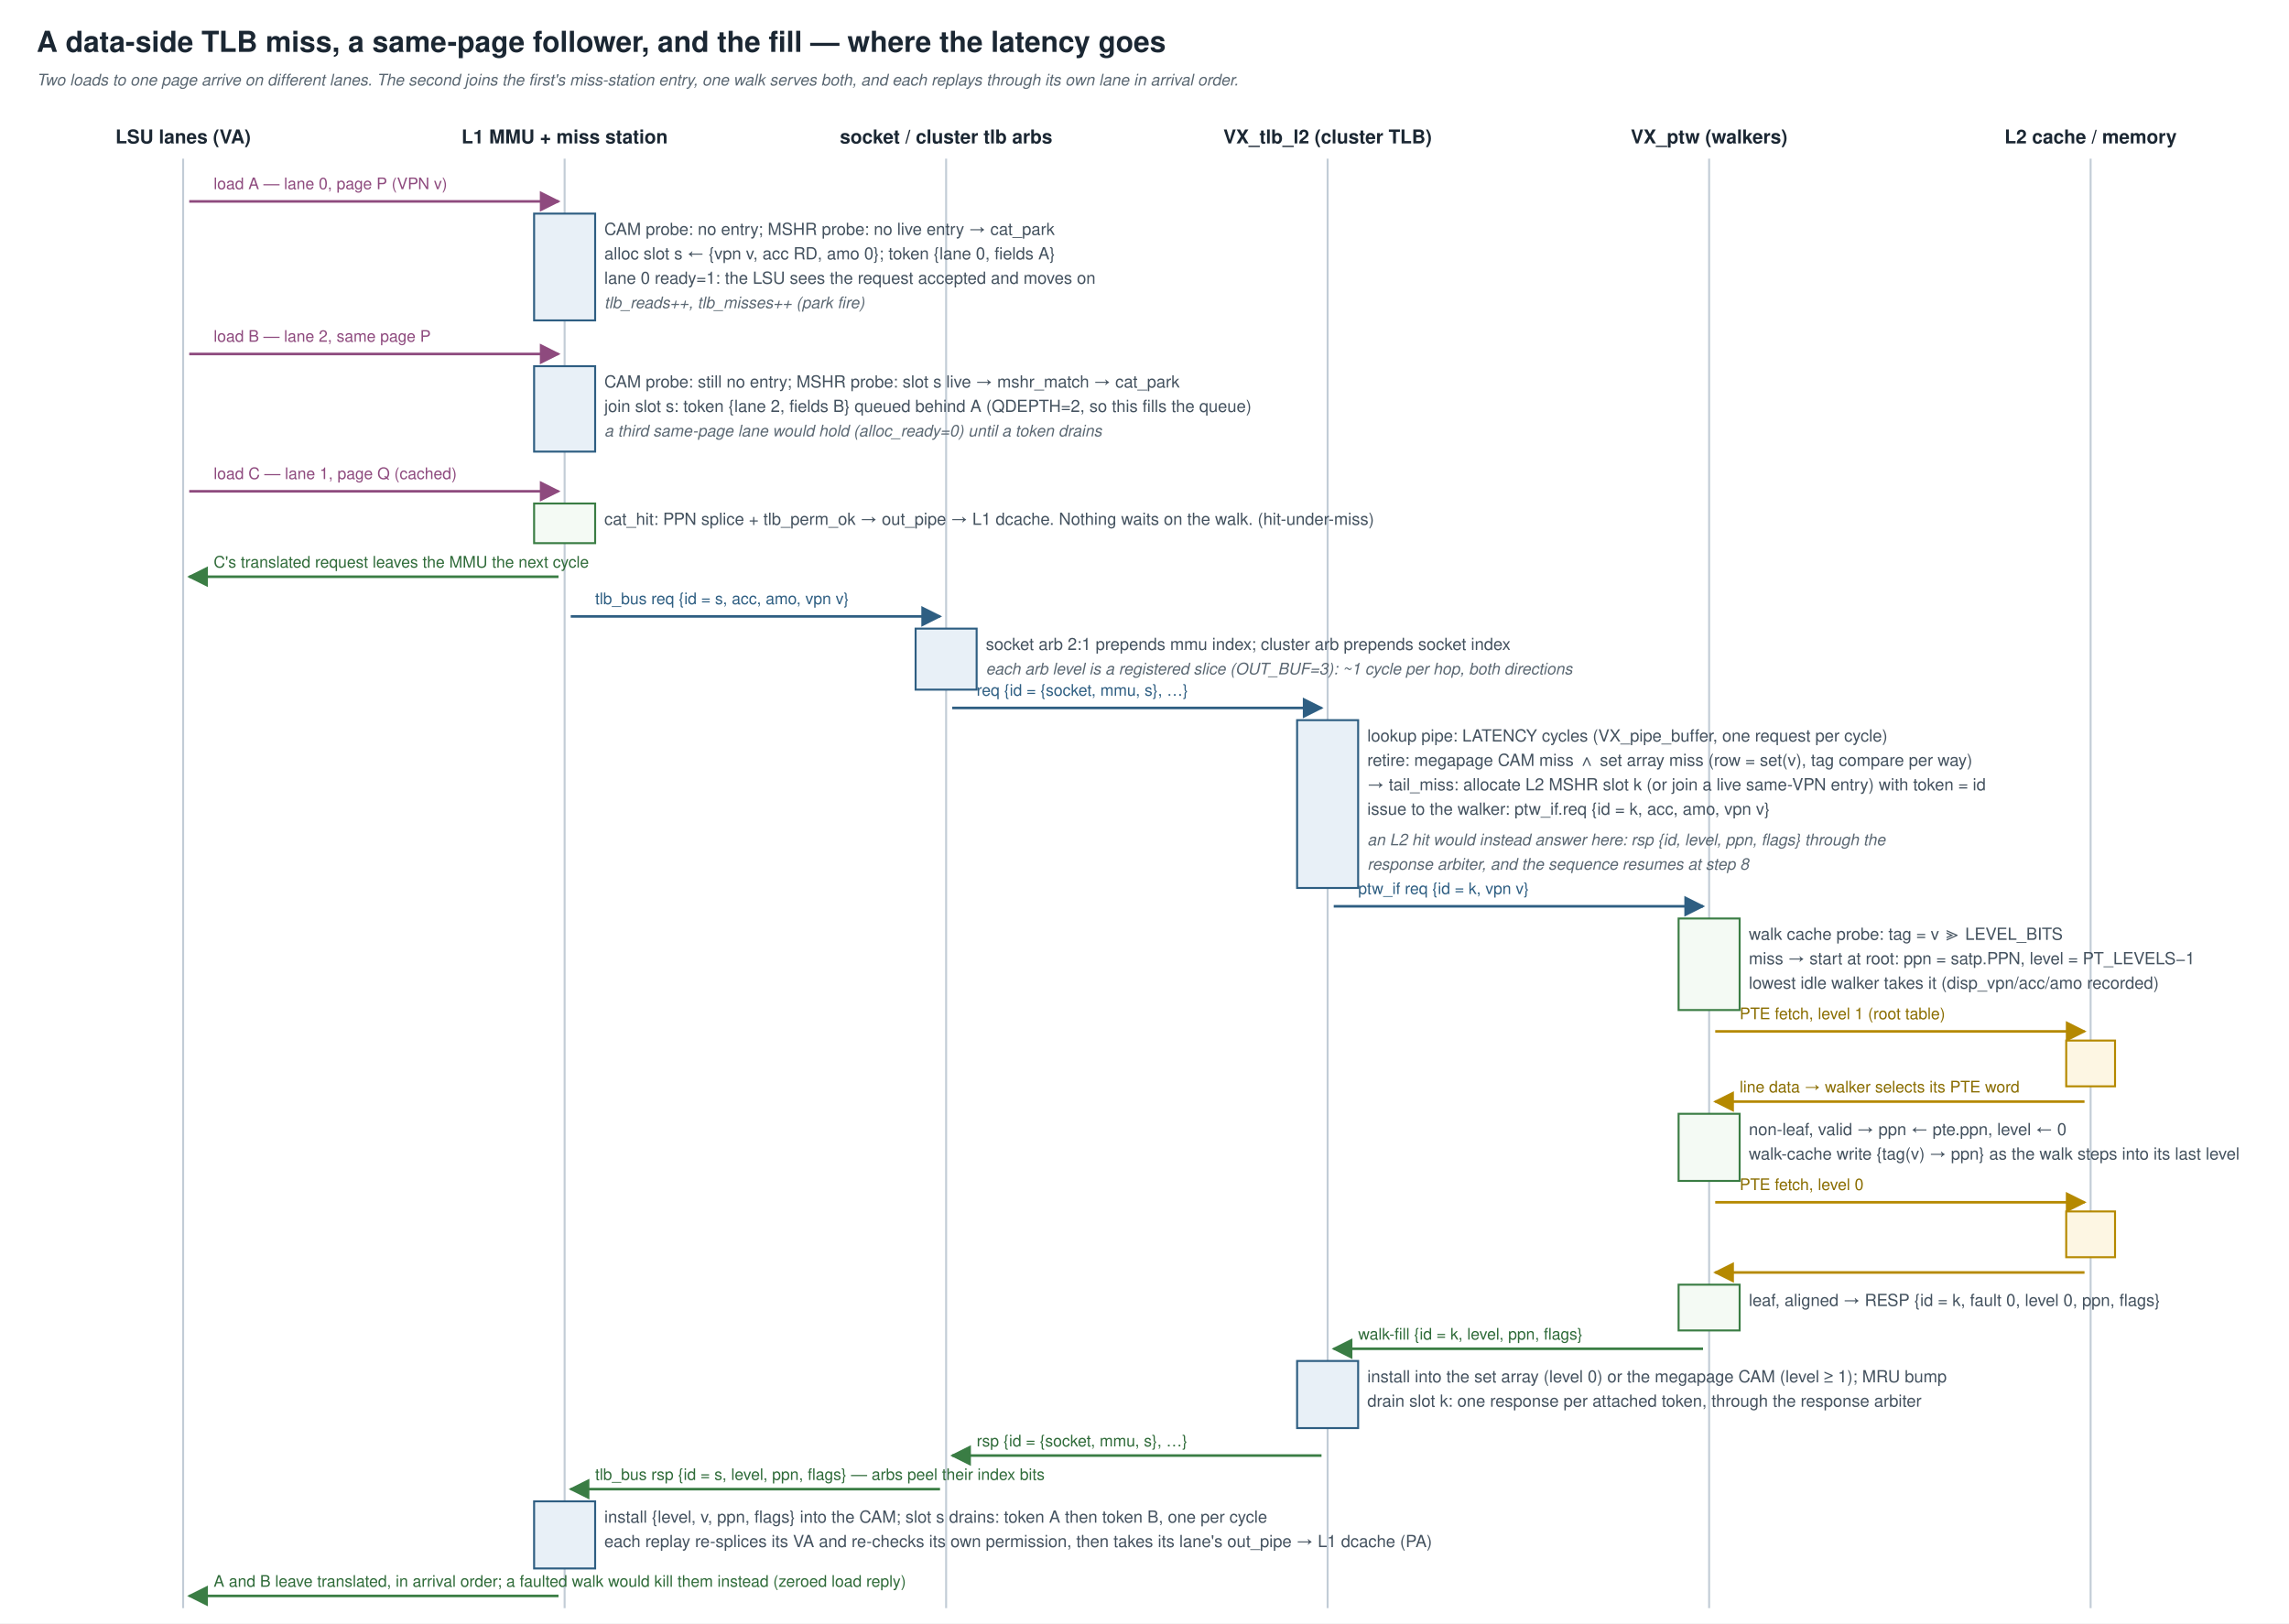
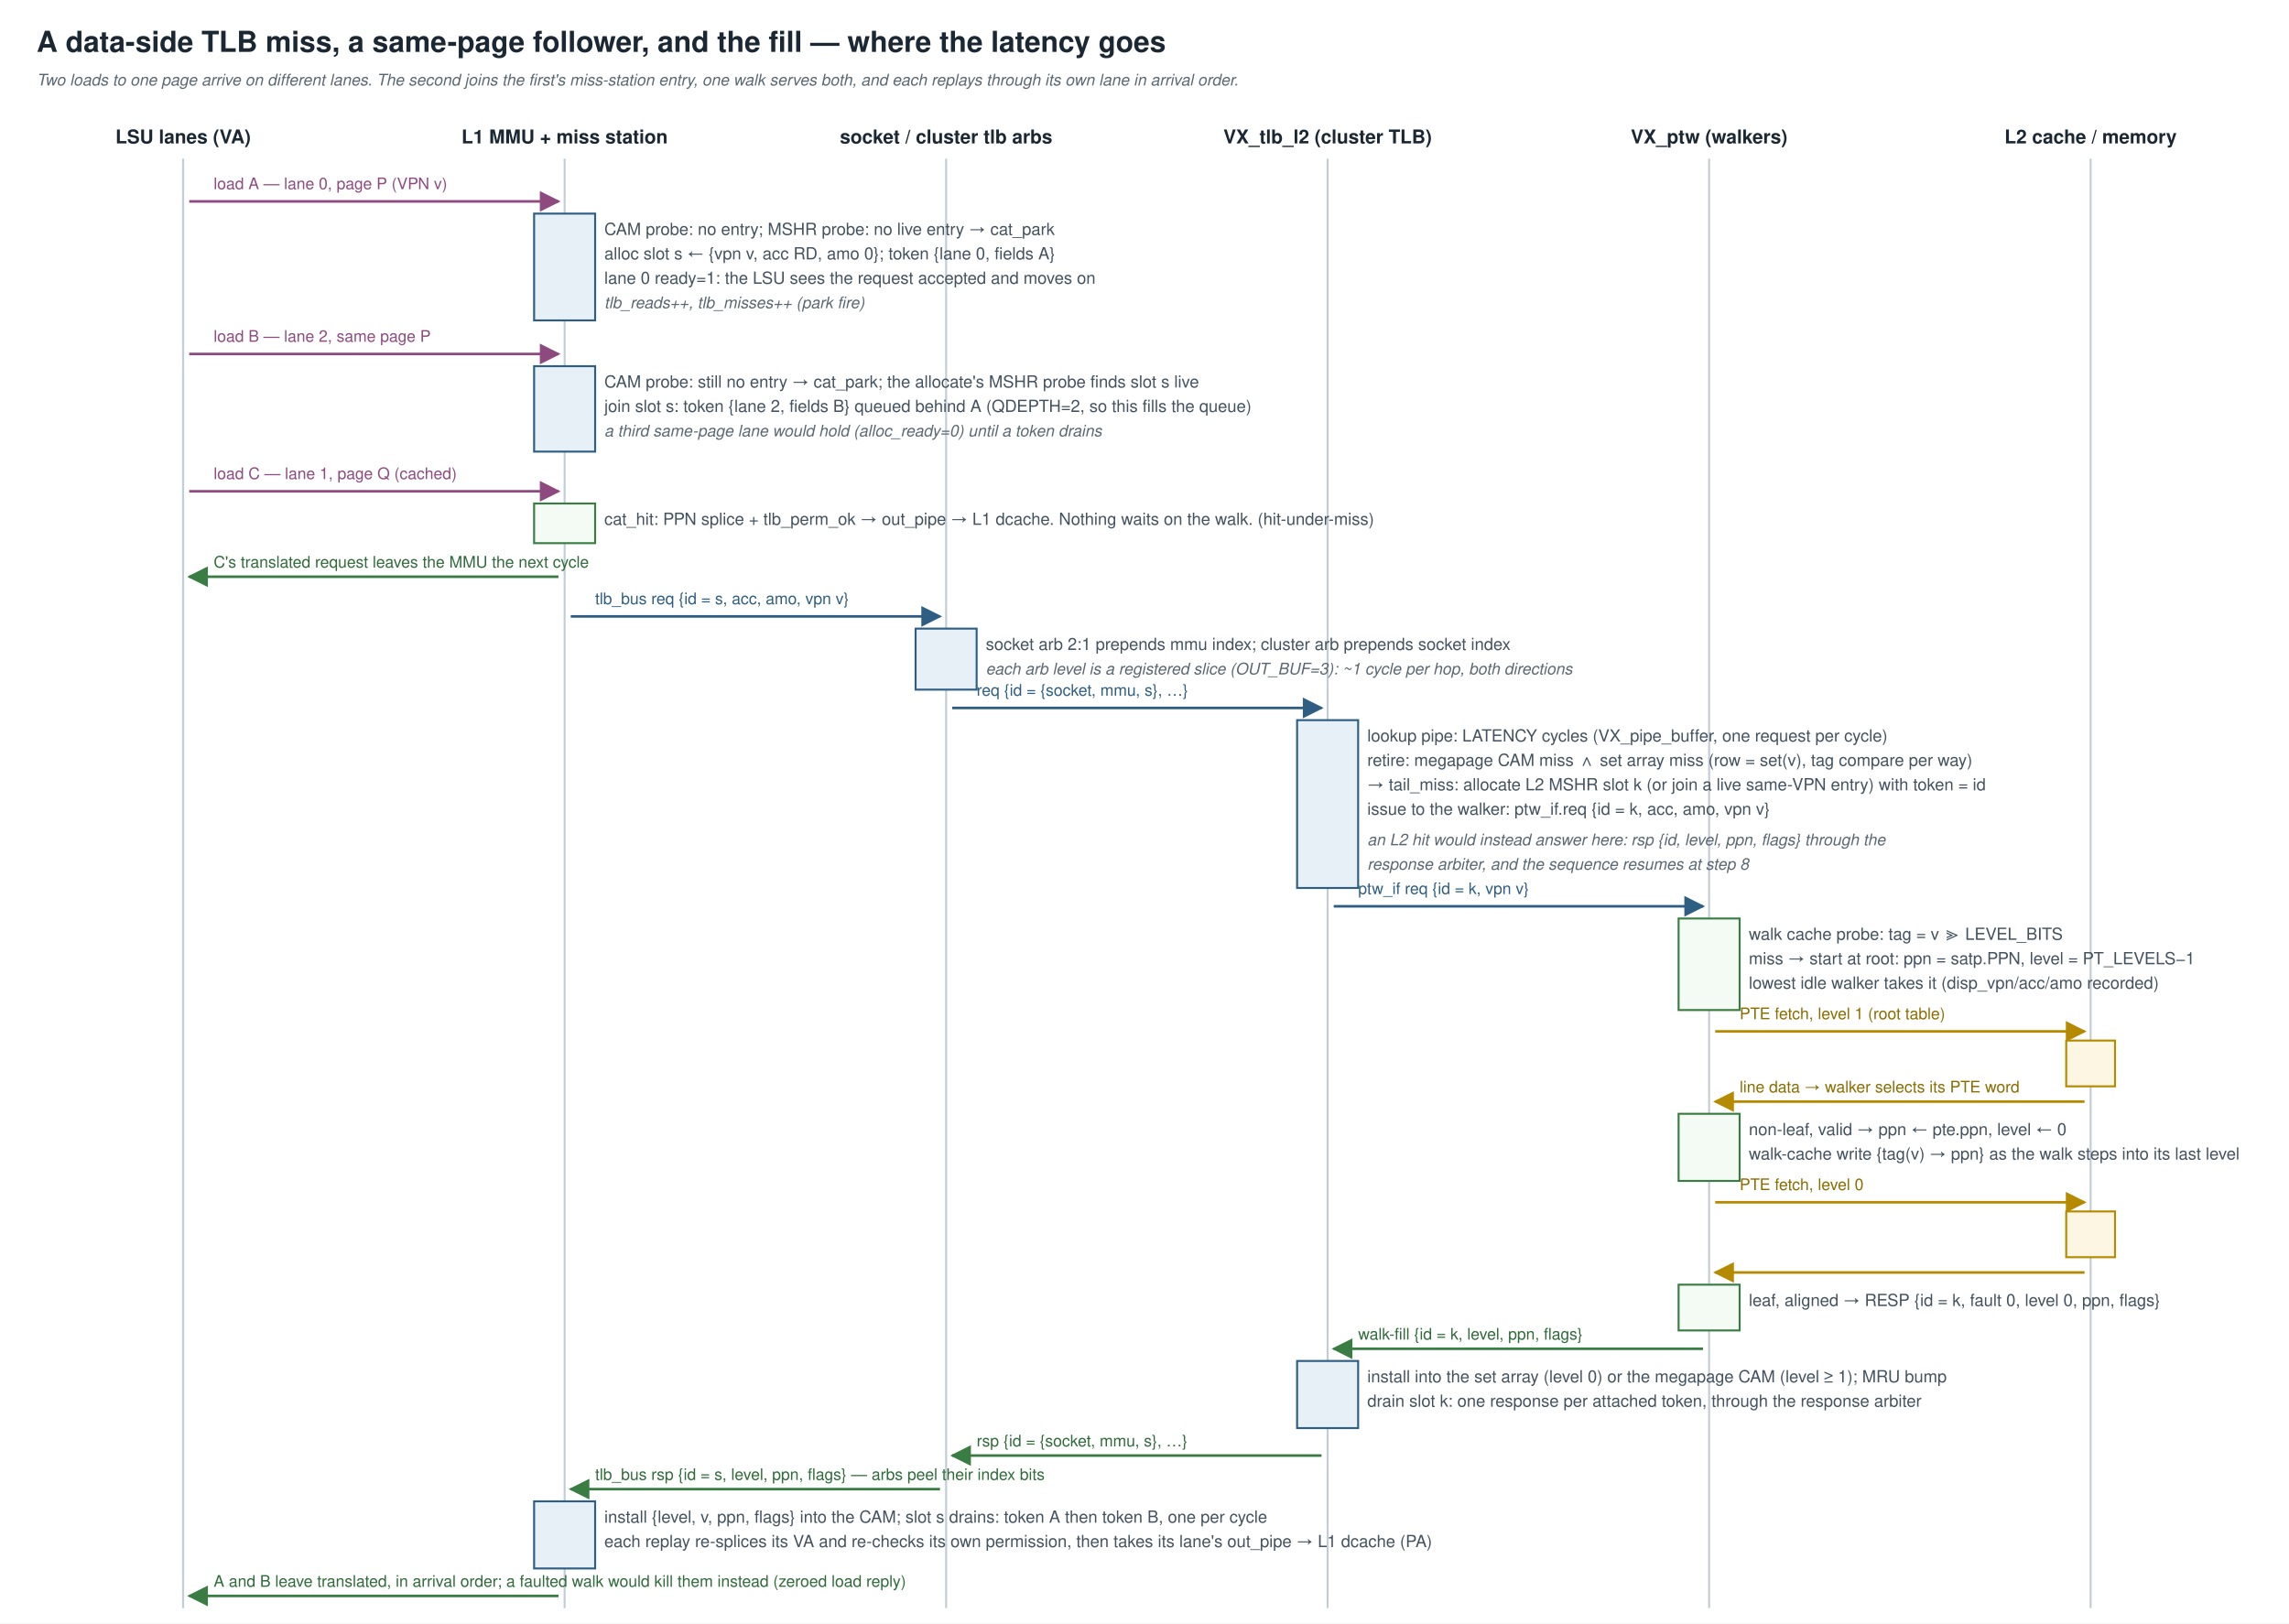
<svg xmlns="http://www.w3.org/2000/svg" viewBox="0 0 1500 1064" font-family="Helvetica, Arial, sans-serif">
  <defs>
    <marker id="m_a" viewBox="0 0 10 10" refX="9" refY="5" markerWidth="8" markerHeight="8" orient="auto-start-reverse">
      <path d="M0,0 L10,5 L0,10 z" fill="#2e5e82" />
    </marker>
    <marker id="m_p" viewBox="0 0 10 10" refX="9" refY="5" markerWidth="8" markerHeight="8" orient="auto-start-reverse">
      <path d="M0,0 L10,5 L0,10 z" fill="#8e4a7e" />
    </marker>
    <marker id="m_g" viewBox="0 0 10 10" refX="9" refY="5" markerWidth="8" markerHeight="8" orient="auto-start-reverse">
      <path d="M0,0 L10,5 L0,10 z" fill="#3a7d44" />
    </marker>
    <marker id="m_y" viewBox="0 0 10 10" refX="9" refY="5" markerWidth="8" markerHeight="8" orient="auto-start-reverse">
      <path d="M0,0 L10,5 L0,10 z" fill="#b58900" />
    </marker>
  </defs>
  <style>
    .lane { stroke:#c2ccd6; stroke-width:1.3; }
    .t    { fill:#1b2733; font-size:19px; font-weight:bold; }
    .th   { fill:#1b2733; font-size:12.5px; font-weight:bold; }
    .ts   { fill:#44525f; font-size:11px; }
    .tt   { fill:#5a6772; font-size:10.5px; font-style:italic; }
    .act  { fill:#e8f0f7; stroke:#2e5e82; stroke-width:1.3; }
    .actp { fill:#f7eef5; stroke:#8e4a7e; stroke-width:1.3; }
    .actg { fill:#f4faf4; stroke:#3a7d44; stroke-width:1.3; }
    .mem  { fill:#fdf6e3; stroke:#b58900; stroke-width:1.3; }
    .note { fill:#fbfcfd; stroke:#5a7184; stroke-width:1.2; }
    .m    { stroke:#2e5e82; stroke-width:1.7; fill:none; marker-end:url(#m_a); }
    .mp   { stroke:#8e4a7e; stroke-width:1.7; fill:none; marker-end:url(#m_p); }
    .mg   { stroke:#3a7d44; stroke-width:1.7; fill:none; marker-end:url(#m_g); }
    .my   { stroke:#b58900; stroke-width:1.7; fill:none; marker-end:url(#m_y); }
    .lb   { fill:#2e5e82; font-size:10.5px; }
    .lbp  { fill:#8e4a7e; font-size:10.5px; }
    .lbg  { fill:#2f6b39; font-size:10.5px; }
    .lby  { fill:#8a6d00; font-size:10.5px; }
  </style>
  <rect x="0" y="0" width="1500" height="1064" fill="#ffffff" />
  <text x="24" y="34" class="t">A data-side TLB miss, a same-page follower, and the fill — where the latency goes</text>
  <text x="24" y="56" class="tt">Two loads to one page arrive on different lanes. The second joins the first's miss-station entry, one walk serves both, and each replays through its own lane in arrival order.</text>
  <text x="120" y="94" class="th" text-anchor="middle" fill="#8e4a7e">LSU lanes (VA)</text>
  <text x="370" y="94" class="th" text-anchor="middle" fill="#2e5e82">L1 MMU + miss station</text>
  <text x="620" y="94" class="th" text-anchor="middle" fill="#2e5e82">socket / cluster tlb arbs</text>
  <text x="870" y="94" class="th" text-anchor="middle" fill="#2e5e82">VX_tlb_l2 (cluster TLB)</text>
  <text x="1120" y="94" class="th" text-anchor="middle" fill="#2f6b39">VX_ptw (walkers)</text>
  <text x="1370" y="94" class="th" text-anchor="middle" fill="#8a6d00">L2 cache / memory</text>
  <line x1="120" y1="104" x2="120" y2="1054" class="lane" />
  <line x1="370" y1="104" x2="370" y2="1054" class="lane" />
  <line x1="620" y1="104" x2="620" y2="1054" class="lane" />
  <line x1="870" y1="104" x2="870" y2="1054" class="lane" />
  <line x1="1120" y1="104" x2="1120" y2="1054" class="lane" />
  <line x1="1370" y1="104" x2="1370" y2="1054" class="lane" />
  <path d="M 124 132 L 366 132" class="mp" />
  <text x="140" y="124" class="lbp">load A — lane 0, page P (VPN v)</text>
  <rect x="350" y="140" width="40" height="70" class="act" />
  <text x="396" y="154" class="ts">CAM probe: no entry; MSHR probe: no live entry → cat_park</text>
  <text x="396" y="170" class="ts">alloc slot s ← {vpn v, acc RD, amo 0}; token {lane 0, fields A}</text>
  <text x="396" y="186" class="ts">lane 0 ready=1: the LSU sees the request accepted and moves on</text>
  <text x="396" y="202" class="tt">tlb_reads++, tlb_misses++ (park fire)</text>
  <path d="M 124 232 L 366 232" class="mp" />
  <text x="140" y="224" class="lbp">load B — lane 2, same page P</text>
  <rect x="350" y="240" width="40" height="56" class="act" />
-   <text x="396" y="254" class="ts">CAM probe: still no entry; MSHR probe: slot s live → mshr_match → cat_park</text>
+   <text x="396" y="254" class="ts">CAM probe: still no entry → cat_park; the allocate's MSHR probe finds slot s live</text>
  <text x="396" y="270" class="ts">join slot s: token {lane 2, fields B} queued behind A (QDEPTH=2, so this fills the queue)</text>
  <text x="396" y="286" class="tt">a third same-page lane would hold (alloc_ready=0) until a token drains</text>
  <path d="M 124 322 L 366 322" class="mp" />
  <text x="140" y="314" class="lbp">load C — lane 1, page Q (cached)</text>
  <rect x="350" y="330" width="40" height="26" class="actg" />
  <text x="396" y="344" class="ts">cat_hit: PPN splice + tlb_perm_ok → out_pipe → L1 dcache. Nothing waits on the walk. (hit-under-miss)</text>
  <path d="M 366 378 L 124 378" class="mg" />
  <text x="140" y="372" class="lbg">C's translated request leaves the MMU the next cycle</text>
  <path d="M 374 404 L 616 404" class="m" />
  <text x="390" y="396" class="lb">tlb_bus req {id = s, acc, amo, vpn v}</text>
  <rect x="600" y="412" width="40" height="40" class="act" />
  <text x="646" y="426" class="ts">socket arb 2:1 prepends mmu index; cluster arb prepends socket index</text>
  <text x="646" y="442" class="tt">each arb level is a registered slice (OUT_BUF=3): ~1 cycle per hop, both directions</text>
  <path d="M 624 464 L 866 464" class="m" />
  <text x="640" y="456" class="lb">req {id = {socket, mmu, s}, …}</text>
  <rect x="850" y="472" width="40" height="110" class="act" />
  <text x="896" y="486" class="ts">lookup pipe: LATENCY cycles (VX_pipe_buffer, one request per cycle)</text>
  <text x="896" y="502" class="ts">retire: megapage CAM miss ∧ set array miss (row = set(v), tag compare per way)</text>
  <text x="896" y="518" class="ts">→ tail_miss: allocate L2 MSHR slot k (or join a live same-VPN entry) with token = id</text>
  <text x="896" y="534" class="ts">issue to the walker: ptw_if.req {id = k, acc, amo, vpn v}</text>
  <text x="896" y="554" class="tt">an L2 hit would instead answer here: rsp {id, level, ppn, flags} through the</text>
  <text x="896" y="570" class="tt">response arbiter, and the sequence resumes at step 8</text>
  <path d="M 874 594 L 1116 594" class="m" />
  <text x="890" y="586" class="lb">ptw_if req {id = k, vpn v}</text>
  <rect x="1100" y="602" width="40" height="60" class="actg" />
  <text x="1146" y="616" class="ts">walk cache probe: tag = v ≫ LEVEL_BITS</text>
  <text x="1146" y="632" class="ts">miss → start at root: ppn = satp.PPN, level = PT_LEVELS−1</text>
  <text x="1146" y="648" class="ts">lowest idle walker takes it (disp_vpn/acc/amo recorded)</text>
  <path d="M 1124 676 L 1366 676" class="my" />
  <text x="1140" y="668" class="lby">PTE fetch, level 1 (root table)</text>
  <rect x="1354" y="682" width="32" height="30" class="mem" />
  <path d="M 1366 722 L 1124 722" class="my" />
  <text x="1140" y="716" class="lby">line data → walker selects its PTE word</text>
  <rect x="1100" y="730" width="40" height="44" class="actg" />
  <text x="1146" y="744" class="ts">non-leaf, valid → ppn ← pte.ppn, level ← 0</text>
  <text x="1146" y="760" class="ts">walk-cache write {tag(v) → ppn} as the walk steps into its last level</text>
  <path d="M 1124 788 L 1366 788" class="my" />
  <text x="1140" y="780" class="lby">PTE fetch, level 0</text>
  <rect x="1354" y="794" width="32" height="30" class="mem" />
  <path d="M 1366 834 L 1124 834" class="my" />
  <rect x="1100" y="842" width="40" height="30" class="actg" />
  <text x="1146" y="856" class="ts">leaf, aligned → RESP {id = k, fault 0, level 0, ppn, flags}</text>
  <path d="M 1116 884 L 874 884" class="mg" />
  <text x="890" y="878" class="lbg">walk-fill {id = k, level, ppn, flags}</text>
  <rect x="850" y="892" width="40" height="44" class="act" />
  <text x="896" y="906" class="ts">install into the set array (level 0) or the megapage CAM (level ≥ 1); MRU bump</text>
  <text x="896" y="922" class="ts">drain slot k: one response per attached token, through the response arbiter</text>
  <path d="M 866 954 L 624 954" class="mg" />
  <text x="640" y="948" class="lbg">rsp {id = {socket, mmu, s}, …}</text>
  <path d="M 616 976 L 374 976" class="mg" />
  <text x="390" y="970" class="lbg">tlb_bus rsp {id = s, level, ppn, flags} — arbs peel their index bits</text>
  <rect x="350" y="984" width="40" height="44" class="act" />
  <text x="396" y="998" class="ts">install {level, v, ppn, flags} into the CAM; slot s drains: token A then token B, one per cycle</text>
  <text x="396" y="1014" class="ts">each replay re-splices its VA and re-checks its own permission, then takes its lane's out_pipe → L1 dcache (PA)</text>
  <path d="M 366 1046 L 124 1046" class="mg" />
  <text x="140" y="1040" class="lbg">A and B leave translated, in arrival order; a faulted walk would kill them instead (zeroed load reply)</text>
</svg>
